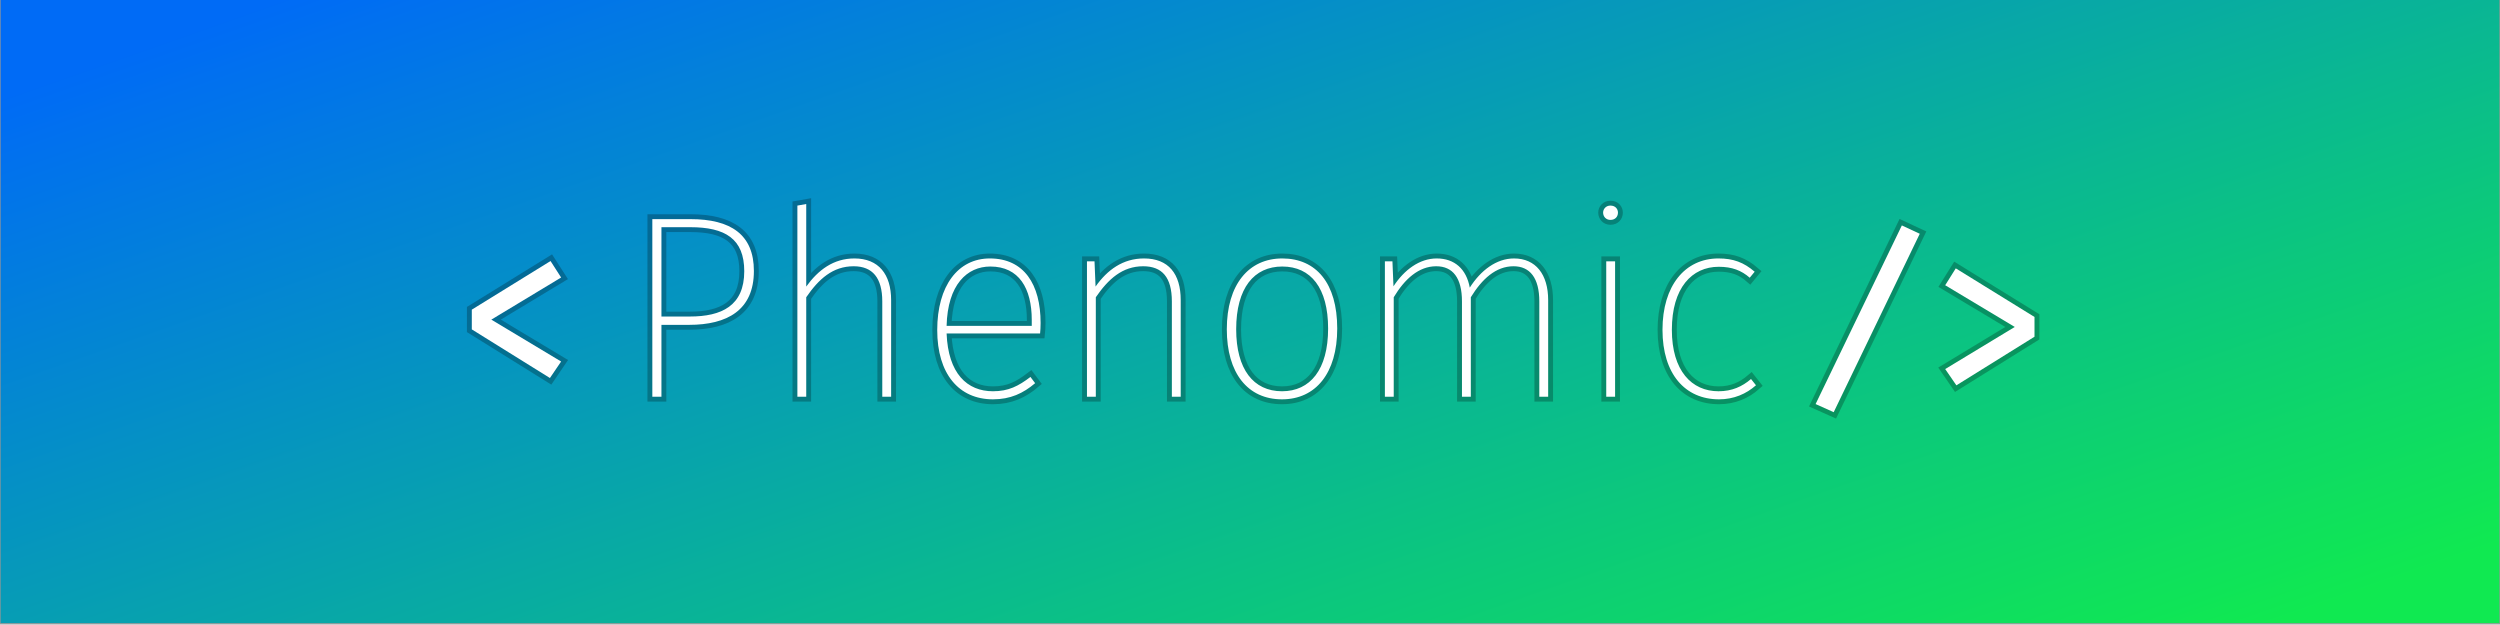
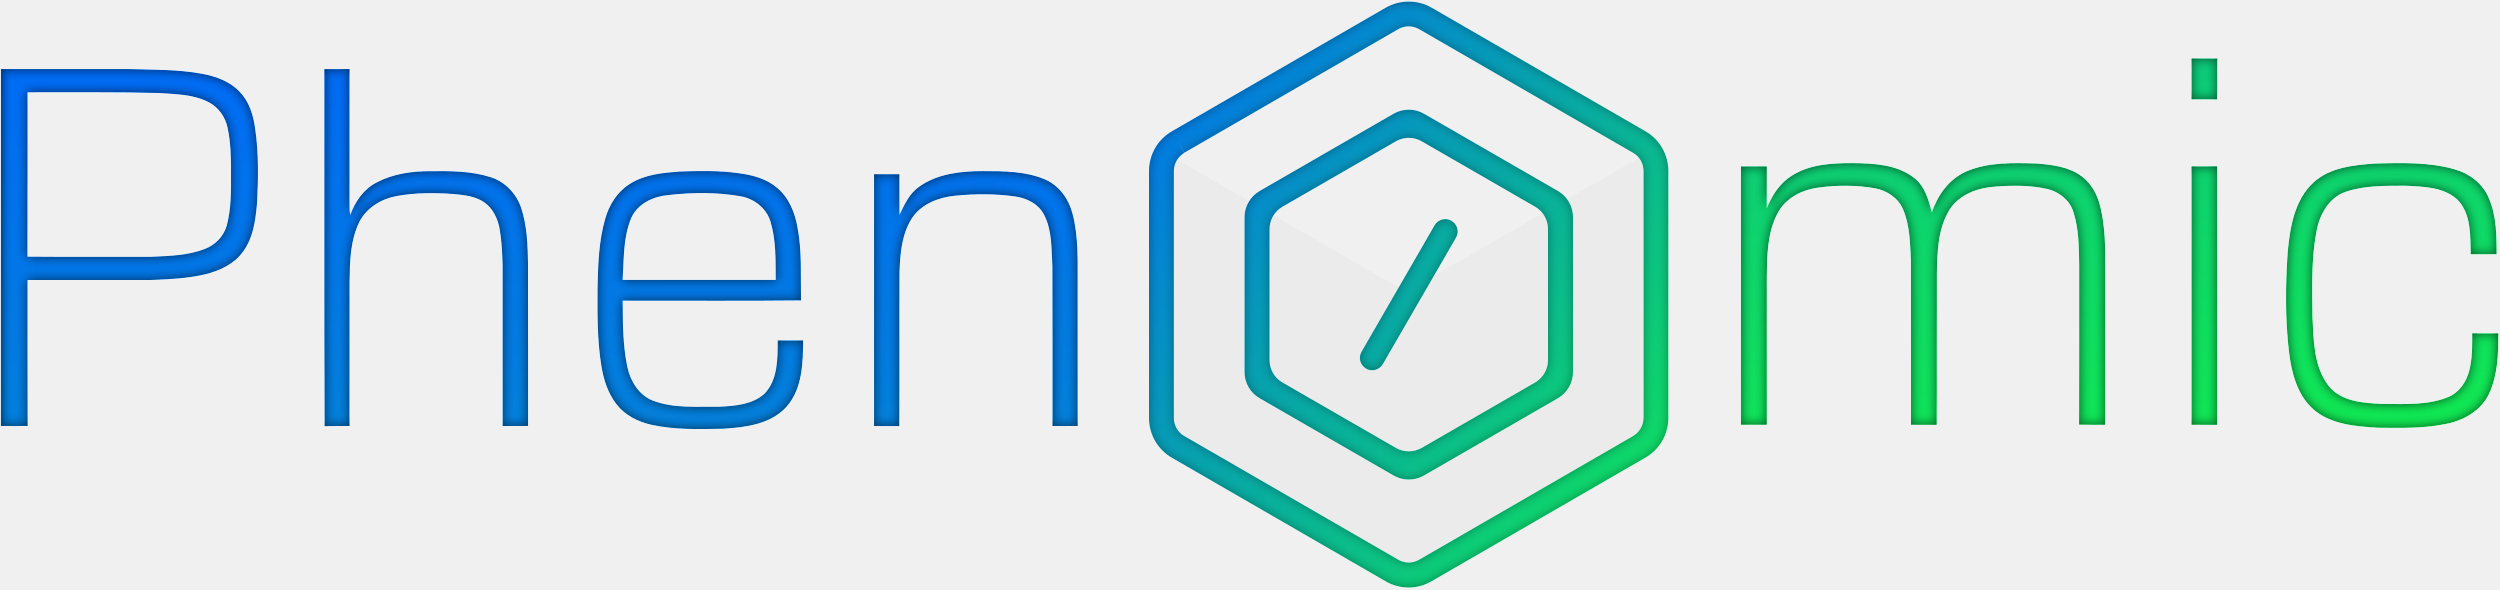
- <svg xmlns="http://www.w3.org/2000/svg" width="2048px" height="512px" viewBox="0 0 2048 512" version="1.1">
+ <svg xmlns="http://www.w3.org/2000/svg" xmlns:xlink="http://www.w3.org/1999/xlink" width="941px" height="222px" viewBox="0 0 941 222" version="1.1">
  <defs>
-     <linearGradient x1="0%" y1="16.218%" x2="100%" y2="86.723%" id="linearGradient-1">
+     <linearGradient x1="0%" y1="0%" x2="100%" y2="100%" id="linearGradient-1">
      <stop stop-color="#006BF6" offset="0%" />
      <stop stop-color="#10E951" offset="100%" />
    </linearGradient>
+     <path d="M89.139,218.397 L8.69,171.892 C3.331,168.838 0.028,163.103 0.028,156.931 L0.028,63.921 C0.028,57.75 3.331,52.015 8.69,48.96 L89.139,2.455 C94.498,-0.6 101.103,-0.6 106.4,2.455 L186.849,48.96 C192.208,52.015 195.511,57.75 195.511,63.921 L195.511,156.869 C195.511,163.04 192.208,168.775 186.849,171.83 L106.4,218.335 C103.783,219.893 100.792,220.704 97.8,220.704 C94.809,220.704 91.818,219.956 89.139,218.397 Z M10.996,53.012 L13.363,57.064 C10.933,58.498 9.375,61.116 9.375,63.921 L9.375,156.869 C9.375,159.674 10.871,162.354 13.363,163.726 L93.812,210.231 C96.243,211.665 99.296,211.665 101.726,210.231 L182.175,163.726 C184.605,162.292 186.163,159.674 186.163,156.869 L186.163,63.921 C186.163,61.116 184.668,58.435 182.175,57.064 L101.726,10.559 C99.296,9.125 96.243,9.125 93.812,10.559 L13.301,57.064 L10.996,53.012 L10.996,53.012 Z" id="path-2" />
+     <filter x="-50%" y="-50%" width="200%" height="200%" filterUnits="objectBoundingBox" id="filter-3">
+       <feGaussianBlur stdDeviation="2" in="SourceAlpha" result="shadowBlurInner1" />
+       <feOffset dx="0" dy="0" in="shadowBlurInner1" result="shadowOffsetInner1" />
+       <feComposite in="shadowOffsetInner1" in2="SourceAlpha" operator="arithmetic" k2="-1" k3="1" result="shadowInnerInner1" />
+       <feColorMatrix values="0 0 0 0 0   0 0 0 0 0   0 0 0 0 0  0 0 0 0.35 0" type="matrix" in="shadowInnerInner1" />
+     </filter>
+     <linearGradient x1="-28.198%" y1="-28.333%" x2="126.298%" y2="128.763%" id="linearGradient-4">
+       <stop stop-color="#006BF6" offset="0%" />
+       <stop stop-color="#10E951" offset="100%" />
+     </linearGradient>
+     <path d="M97.8,180.059 C95.869,180.059 93.875,179.56 92.13,178.563 L41.655,149.45 C38.165,147.455 35.984,143.653 35.984,139.601 L35.984,81.314 C35.984,77.262 38.165,73.521 41.655,71.464 L92.13,42.352 C95.619,40.357 99.981,40.357 103.471,42.352 L153.946,71.464 C157.436,73.459 159.617,77.262 159.617,81.314 L159.617,139.601 C159.617,143.653 157.436,147.393 153.946,149.45 L103.471,178.563 C101.726,179.56 99.732,180.059 97.8,180.059 L97.8,180.059 Z M97.8,169.462 C96.163,169.462 94.472,169.039 92.993,168.193 L50.203,143.514 C47.245,141.822 45.396,138.599 45.396,135.164 L45.396,85.751 C45.396,82.316 47.245,79.145 50.203,77.401 L92.993,52.721 C95.952,51.03 99.649,51.03 102.608,52.721 L145.398,77.401 C148.356,79.092 150.205,82.316 150.205,85.751 L150.205,135.164 C150.205,138.599 148.356,141.77 145.398,143.514 L102.608,168.193 C101.129,169.039 99.438,169.462 97.8,169.462 L97.8,169.462 Z" id="path-5" />
+     <filter x="-50%" y="-50%" width="200%" height="200%" filterUnits="objectBoundingBox" id="filter-6">
+       <feGaussianBlur stdDeviation="2" in="SourceAlpha" result="shadowBlurInner1" />
+       <feOffset dx="0" dy="0" in="shadowBlurInner1" result="shadowOffsetInner1" />
+       <feComposite in="shadowOffsetInner1" in2="SourceAlpha" operator="arithmetic" k2="-1" k3="1" result="shadowInnerInner1" />
+       <feColorMatrix values="0 0 0 0 0   0 0 0 0 0   0 0 0 0 0  0 0 0 0.35 0" type="matrix" in="shadowInnerInner1" />
+     </filter>
+     <linearGradient x1="-207.076%" y1="-148.096%" x2="299.84%" y2="247.376%" id="linearGradient-7">
+       <stop stop-color="#006BF6" offset="0%" />
+       <stop stop-color="#10E951" offset="100%" />
+     </linearGradient>
+     <path d="M84.029,138.915 C83.219,138.915 82.409,138.728 81.723,138.292 C79.48,136.983 78.732,134.115 80.041,131.933 L107.522,84.368 C108.83,82.124 111.697,81.376 113.878,82.685 C116.121,83.994 116.869,86.862 115.56,89.044 L88.079,136.546 C87.207,138.042 85.649,138.915 84.029,138.915 L84.029,138.915 Z" id="path-8" />
+     <filter x="-50%" y="-50%" width="200%" height="200%" filterUnits="objectBoundingBox" id="filter-9">
+       <feGaussianBlur stdDeviation="2" in="SourceAlpha" result="shadowBlurInner1" />
+       <feOffset dx="0" dy="0" in="shadowBlurInner1" result="shadowOffsetInner1" />
+       <feComposite in="shadowOffsetInner1" in2="SourceAlpha" operator="arithmetic" k2="-1" k3="1" result="shadowInnerInner1" />
+       <feColorMatrix values="0 0 0 0 0   0 0 0 0 0   0 0 0 0 0  0 0 0 0.35 0" type="matrix" in="shadowInnerInner1" />
+     </filter>
+     <linearGradient x1="5.228%" y1="-316.905%" x2="100%" y2="100%" id="linearGradient-10">
+       <stop stop-color="#006BF6" offset="0%" />
+       <stop stop-color="#0178E5" offset="10.699%" />
+       <stop stop-color="#10E951" offset="100%" />
+     </linearGradient>
+     <path d="M870.853,68.652 C877.119,62.978 885.976,62.173 894.027,61.565 C903.963,61.353 914.149,60.973 923.81,63.73 C929.325,65.242 934.33,68.986 936.662,74.303 C939.602,80.995 939.761,88.492 939.678,95.685 C936.442,95.685 933.214,95.693 929.986,95.685 C929.818,88.652 930.244,80.387 924.866,75.01 C919.64,70.308 912.12,70.262 905.505,69.883 C897.909,69.936 890.062,69.7 882.793,72.214 C876.519,74.425 873.033,80.813 871.901,87.034 C869.896,97.637 870.268,108.507 870.39,119.247 C870.807,128.081 870.815,137.887 876.451,145.232 C881.168,151.164 889.379,151.711 896.367,152.038 C904.889,152.007 913.852,152.775 921.873,149.303 C926.689,147.116 929.272,142.019 929.97,136.983 C930.601,133.185 930.57,129.319 930.57,125.476 C933.829,125.491 937.088,125.483 940.354,125.491 C940.354,133.147 940.149,141.168 936.845,148.232 C933.867,154.484 927.365,158.259 920.757,159.52 C912.212,161.327 903.439,161.046 894.764,160.978 C886.485,160.431 877.385,159.755 870.8,154.104 C864.602,148.597 862.482,140.067 861.548,132.137 C860.135,119.764 860.28,107.254 861.108,94.842 C861.981,85.568 863.652,75.283 870.853,68.652 Z M824.884,22.007 C828.127,22.014 831.37,21.969 834.614,22.045 C834.515,27.172 834.659,32.291 834.53,37.418 C831.31,37.373 828.097,37.396 824.884,37.396 L824.884,22.007 Z M824.884,62.636 C828.104,62.629 831.317,62.644 834.545,62.613 C834.614,95.04 834.599,127.466 834.553,159.892 C831.325,159.869 828.104,159.884 824.884,159.877 L824.884,62.636 Z M674.61,66.047 C681.347,61.808 689.611,61.421 697.344,61.413 C705.145,61.542 713.713,61.861 720.199,66.776 C724.438,69.86 725.873,75.146 727.142,79.962 C729.329,73.468 733.629,67.452 740.039,64.588 C748.357,61.011 757.654,61.307 766.526,61.573 C772.412,62.029 778.724,62.765 783.586,66.427 C787.27,69.153 789.48,73.43 790.536,77.812 C792.328,85.142 792.427,92.738 792.419,100.25 C792.412,120.128 792.419,139.999 792.419,159.877 C789.131,159.861 785.857,159.937 782.583,159.816 C782.682,139.702 782.591,119.589 782.629,99.475 C782.461,92.89 782.522,86.122 780.449,79.795 C779.104,75.367 775.086,72.192 770.688,71.121 C764.331,69.693 757.715,69.708 751.243,70.202 C744.589,70.589 737.502,73.08 733.773,78.937 C729.299,86.175 729.178,95.017 729.026,103.258 C728.942,122.141 729.079,141.024 728.957,159.907 C725.737,159.861 722.524,159.884 719.303,159.877 C719.288,139.224 719.333,118.571 719.28,97.918 C718.931,91.538 718.916,84.899 716.379,78.914 C714.594,74.569 710.317,71.698 705.79,70.862 C698.764,69.617 691.526,69.624 684.469,70.589 C678.271,71.364 671.982,74.562 669.05,80.304 C665.168,87.55 665.138,96.027 665.009,104.033 C665.001,122.642 664.994,141.252 665.016,159.854 C661.773,159.892 658.53,159.892 655.294,159.854 C655.309,127.458 655.317,95.062 655.294,62.659 C658.53,62.613 661.765,62.621 665.009,62.651 C665.009,67.9 664.986,73.156 665.016,78.405 C666.976,73.498 670.014,68.85 674.61,66.047 Z" id="path-11" />
+     <filter x="-50%" y="-50%" width="200%" height="200%" filterUnits="objectBoundingBox" id="filter-12">
+       <feGaussianBlur stdDeviation="2" in="SourceAlpha" result="shadowBlurInner1" />
+       <feOffset dx="0" dy="0" in="shadowBlurInner1" result="shadowOffsetInner1" />
+       <feComposite in="shadowOffsetInner1" in2="SourceAlpha" operator="arithmetic" k2="-1" k3="1" result="shadowInnerInner1" />
+       <feColorMatrix values="0 0 0 0 0   0 0 0 0 0   0 0 0 0 0  0 0 0 0.35 0" type="matrix" in="shadowInnerInner1" />
+     </filter>
+     <filter x="-50%" y="-50%" width="200%" height="200%" filterUnits="objectBoundingBox" id="filter-13">
+       <feGaussianBlur stdDeviation="2" in="SourceAlpha" result="shadowBlurInner1" />
+       <feOffset dx="0" dy="0" in="shadowBlurInner1" result="shadowOffsetInner1" />
+       <feComposite in="shadowOffsetInner1" in2="SourceAlpha" operator="arithmetic" k2="-1" k3="1" result="shadowInnerInner1" />
+       <feColorMatrix values="0 0 0 0 0   0 0 0 0 0   0 0 0 0 0  0 0 0 0.35 0" type="matrix" in="shadowInnerInner1" />
+     </filter>
+     <linearGradient x1="0%" y1="0%" x2="32.555%" y2="625.111%" id="linearGradient-14">
+       <stop stop-color="#006BF6" offset="0%" />
+       <stop stop-color="#10E951" offset="100%" />
+     </linearGradient>
+     <path d="M346.058,70.232 C352.941,65.369 361.698,64.436 369.898,64.422 C377.796,64.436 386.019,64.429 393.406,67.589 C398.683,69.906 402.288,74.947 403.679,80.446 C405.996,89.261 405.581,98.454 405.611,107.484 C405.618,125.092 405.589,142.708 405.626,160.324 C402.465,160.383 399.312,160.353 396.159,160.353 C396.137,140.243 396.196,120.14 396.13,100.03 C395.7,93.517 396.093,86.53 392.88,80.616 C390.771,76.619 386.374,74.517 382.059,73.925 C374.576,72.867 366.953,72.904 359.447,73.651 C353.245,74.258 346.709,76.775 343.186,82.193 C339.411,88.129 338.79,95.397 338.568,102.258 C338.471,121.628 338.612,141.005 338.494,160.383 C335.326,160.338 332.158,160.361 328.997,160.353 C328.99,128.771 328.99,97.181 328.997,65.598 C332.173,65.591 335.348,65.591 338.531,65.598 C338.545,70.705 338.523,75.805 338.545,80.912 C340.448,76.997 342.342,72.785 346.058,70.232 Z M236.929,69.344 C242.532,65.687 249.386,65.073 255.885,64.577 C263.279,64.347 270.725,64.162 278.075,65.221 C283.219,65.887 288.518,67.286 292.523,70.757 C297.03,74.51 299.265,80.246 300.205,85.893 C301.915,94.857 301.271,104.005 301.501,113.065 C279.133,113.316 256.743,113.102 234.368,113.176 C234.398,121.525 234.398,129.962 236.123,138.171 C237.262,143.485 240.43,148.681 245.656,150.783 C253.635,153.847 262.354,153.003 270.725,153.114 C276.631,152.811 283.241,152.352 287.815,148.148 C292.841,142.856 292.722,134.973 292.73,128.149 C295.912,128.156 299.103,128.127 302.293,128.164 C302.211,136.646 302.011,146.172 296.157,152.937 C290.213,159.672 280.68,160.827 272.235,161.36 C263.205,161.545 254.049,161.819 245.175,159.865 C240.112,158.725 235.146,156.245 231.97,152.026 C228.817,147.926 227.219,142.863 226.39,137.815 C224.813,128.26 224.88,118.542 224.917,108.89 C225.124,99.956 225.324,90.867 227.862,82.23 C229.313,77.086 232.363,72.245 236.929,69.344 Z M251.503,73.407 C260.54,72.386 269.77,72.275 278.748,73.851 C283.929,74.747 288.577,78.41 290.073,83.54 C292.167,90.593 291.938,98.069 291.99,105.36 C272.783,105.397 253.568,105.367 234.354,105.374 C234.842,97.514 234.472,89.276 237.64,81.897 C240.075,76.567 245.93,73.918 251.503,73.407 Z M122.102,26.015 C125.255,26 128.408,26.007 131.561,26.007 L131.561,77.804 C131.553,78.855 131.657,79.906 131.82,80.949 C133.67,75.909 136.912,71.142 141.819,68.677 C147.955,65.436 155.009,64.444 161.878,64.459 C169.568,64.385 177.465,64.347 184.852,66.775 C190.203,68.515 194.37,72.985 196.147,78.27 C198.382,85.005 198.597,92.192 198.737,99.231 C198.76,119.6 198.715,139.962 198.76,160.331 C195.569,160.375 192.387,160.353 189.197,160.353 C189.197,140.243 189.204,120.133 189.197,100.016 C189.078,95.367 188.871,90.69 188.064,86.093 C187.354,82.23 185.533,78.351 182.21,76.079 C178.879,73.829 174.764,73.4 170.87,73.015 C163.669,72.489 156.371,72.474 149.243,73.777 C143.433,74.85 137.837,78.24 135.173,83.658 C131.812,90.556 131.657,98.439 131.568,105.959 C131.546,124.093 131.561,142.227 131.561,160.353 C128.437,160.361 125.306,160.324 122.183,160.398 C122.005,115.603 122.168,70.809 122.102,26.015 Z M0.361,26.007 C16.222,26.007 32.076,26.015 47.93,26 C57.323,26.281 66.79,26.089 76.071,27.791 C81.297,28.776 86.648,30.693 90.319,34.704 C93.798,38.338 95.3,43.357 95.996,48.219 C97.38,57.545 97.21,67.012 96.744,76.397 C96.166,82.718 95.352,89.446 91.466,94.694 C88.188,99.327 82.77,101.836 77.418,103.191 C70.668,104.797 63.703,105.115 56.798,105.382 C41.321,105.411 25.837,105.382 10.36,105.397 C10.382,123.701 10.338,142.005 10.39,160.309 C7.037,160.39 3.691,160.375 0.346,160.316 C0.383,115.552 0.353,70.779 0.361,26.007 Z M10.368,34.719 C26.851,34.756 43.349,34.549 59.825,34.993 C66.087,35.444 72.674,35.452 78.395,38.368 C82.222,40.248 84.886,44.06 85.701,48.205 C86.877,53.793 87.011,59.544 86.959,65.236 C86.981,71.764 87.077,78.418 85.397,84.783 C84.28,88.891 81.06,92.244 77.093,93.724 C70.668,96.256 63.629,96.33 56.835,96.678 C41.328,96.655 25.822,96.759 10.323,96.618 C10.419,75.99 10.338,55.355 10.368,34.719 Z" id="path-15" />
+     <filter x="-50%" y="-50%" width="200%" height="200%" filterUnits="objectBoundingBox" id="filter-16">
+       <feGaussianBlur stdDeviation="2" in="SourceAlpha" result="shadowBlurInner1" />
+       <feOffset dx="0" dy="0" in="shadowBlurInner1" result="shadowOffsetInner1" />
+       <feComposite in="shadowOffsetInner1" in2="SourceAlpha" operator="arithmetic" k2="-1" k3="1" result="shadowInnerInner1" />
+       <feColorMatrix values="0 0 0 0 0   0 0 0 0 0   0 0 0 0 0  0 0 0 0.35 0" type="matrix" in="shadowInnerInner1" />
+     </filter>
+     <filter x="-50%" y="-50%" width="200%" height="200%" filterUnits="objectBoundingBox" id="filter-17">
+       <feGaussianBlur stdDeviation="2" in="SourceAlpha" result="shadowBlurInner1" />
+       <feOffset dx="0" dy="0" in="shadowBlurInner1" result="shadowOffsetInner1" />
+       <feComposite in="shadowOffsetInner1" in2="SourceAlpha" operator="arithmetic" k2="-1" k3="1" result="shadowInnerInner1" />
+       <feColorMatrix values="0 0 0 0 0   0 0 0 0 0   0 0 0 0 0  0 0 0 0.35 0" type="matrix" in="shadowInnerInner1" />
+     </filter>
  </defs>
  <g id="Phenomic" stroke="none" stroke-width="1" fill="none" fill-rule="evenodd">
-     <g id="logo-with-text-on-background" transform="translate(0, -1)">
-       <rect id="Rectangle-1" stroke="#979797" fill="url(#linearGradient-1)" x="0" y="0" width="2048" height="512" />
-       <g id="logo-with-text" transform="translate(341, 163)">
-         <g id="stroked" transform="translate(45, 5)" stroke-opacity="0.25" stroke="#000000" stroke-width="8">
-           <path d="M65,46.834 L0.5,86.667 L0.5,102.833 L64.5,142.667 L73.666,129.167 L16.5,94.833 L73.666,60.334 L65,46.834 Z" id="&lt;" />
-           <path d="M179.533,12.506 L148.387,12.506 L148.387,158 L155.853,158 L155.853,99.12 L178.467,99.12 C209.614,99.12 231.587,87.173 231.587,54.96 C231.587,25.093 212.6,12.506 179.533,12.506 L179.533,12.506 Z M179.107,92.293 L155.853,92.293 L155.853,19.12 L179.533,19.12 C207.907,19.12 223.694,28.506 223.694,55.173 C223.694,83.546 205.134,92.293 179.107,92.293 L179.107,92.293 Z M313.934,44.72 C296.867,44.72 284.28,54.106 274.467,67.76 L274.467,0.133 L267.214,1.413 L267.214,158 L274.467,158 L274.467,76.506 C284.707,61.573 296.227,51.12 313.294,51.12 C328.867,51.12 336.761,60.72 336.761,79.92 L336.761,158 L344.014,158 L344.014,78.853 C344.014,57.733 333.774,44.72 313.934,44.72 L313.934,44.72 Z M466.468,97.627 C466.468,65.84 452.814,44.72 424.867,44.72 C398.841,44.72 381.774,67.12 381.774,103.387 C381.774,139.227 399.481,160.133 427.427,160.133 C441.721,160.133 452.174,155.227 461.988,146.907 L458.148,141.787 C448.334,149.253 440.227,153.52 427.427,153.52 C406.307,153.52 390.734,139.013 389.454,106.16 L466.041,106.16 C466.254,104.24 466.468,100.827 466.468,97.627 L466.468,97.627 Z M459.214,99.973 L389.454,99.973 C390.307,66.053 406.307,51.333 425.294,51.333 C448.761,51.333 459.214,69.253 459.214,95.067 L459.214,99.973 Z M551.161,44.72 C533.881,44.72 521.081,54.106 511.481,67.76 L510.628,47.066 L504.441,47.066 L504.441,158 L511.694,158 L511.694,76.506 C521.934,61.573 533.454,51.12 550.521,51.12 C566.094,51.12 573.988,60.293 573.988,79.92 L573.988,158 L581.241,158 L581.241,78.853 C581.241,57.306 571.214,44.72 551.161,44.72 L551.161,44.72 Z M664.441,44.72 C636.921,44.72 619.001,66.053 619.001,102.747 C619.001,138.587 636.068,160.133 664.228,160.133 C691.748,160.133 709.455,138.8 709.455,102.107 C709.455,64.986 692.175,44.72 664.441,44.72 L664.441,44.72 Z M664.441,51.333 C687.908,51.333 701.988,69.04 701.988,102.107 C701.988,135.813 687.268,153.52 664.228,153.52 C640.761,153.52 626.681,135.387 626.681,102.747 C626.681,68.826 641.401,51.333 664.441,51.333 L664.441,51.333 Z M854.309,44.72 C839.802,44.72 827.002,54.533 818.042,68.613 C815.268,53.466 805.668,44.72 790.948,44.72 C776.868,44.72 764.282,54.106 755.535,67.546 L754.682,47.066 L748.495,47.066 L748.495,158 L755.748,158 L755.748,76.506 C764.708,61.573 776.228,51.12 790.522,51.12 C804.175,51.12 811.642,60.72 811.642,79.92 L811.642,158 L818.895,158 L818.895,76.506 C828.068,61.573 839.375,51.12 853.882,51.12 C867.322,51.12 875.002,60.72 875.002,79.92 L875.002,158 L882.255,158 L882.255,78.853 C882.255,57.733 872.015,44.72 854.309,44.72 L854.309,44.72 Z M933.242,1.413 C929.615,1.413 927.269,4.186 927.269,7.173 C927.269,10.373 929.615,13.146 933.242,13.146 C937.295,13.146 939.429,10.373 939.429,7.173 C939.429,4.186 937.295,1.413 933.242,1.413 L933.242,1.413 Z M937.082,47.066 L929.829,47.066 L929.829,158 L937.082,158 L937.082,47.066 Z M1021.776,44.72 C994.256,44.72 975.909,67.12 975.909,103.173 C975.909,139.44 994.469,160.133 1022.202,160.133 C1034.362,160.133 1044.602,155.653 1052.496,148.613 L1048.442,143.493 C1041.189,149.68 1032.869,153.52 1021.776,153.52 C999.802,153.52 983.589,136.667 983.589,103.173 C983.589,68.826 1000.016,51.546 1021.989,51.546 C1032.869,51.546 1040.549,54.533 1047.376,60.506 L1051.429,55.6 C1042.469,47.92 1033.936,44.72 1021.776,44.72 L1021.776,44.72 Z" id="Phenomic" />
-           <path d="M1116.167,170.667 L1186.666,24.5 L1172,17.667 L1101.333,164 L1116.167,170.667 Z M1216.166,52.834 L1207.5,66.667 L1264.5,100.833 L1207.5,135.333 L1216.666,148.667 L1280.666,108.833 L1280.666,92.667 L1216.166,52.834 Z" id="/&gt;" />
-         </g>
-         <g id="overlay" transform="translate(45, 5)" fill="#FFFFFF">
-           <path d="M65,46.834 L0.5,86.667 L0.5,102.833 L64.5,142.667 L73.666,129.167 L16.5,94.833 L73.666,60.334 L65,46.834 Z" id="&lt;-copy" />
-           <path d="M179.533,12.506 L148.387,12.506 L148.387,158 L155.853,158 L155.853,99.12 L178.467,99.12 C209.614,99.12 231.587,87.173 231.587,54.96 C231.587,25.093 212.6,12.506 179.533,12.506 L179.533,12.506 Z M179.107,92.293 L155.853,92.293 L155.853,19.12 L179.533,19.12 C207.907,19.12 223.694,28.506 223.694,55.173 C223.694,83.546 205.134,92.293 179.107,92.293 L179.107,92.293 Z M313.934,44.72 C296.867,44.72 284.28,54.106 274.467,67.76 L274.467,0.133 L267.214,1.413 L267.214,158 L274.467,158 L274.467,76.506 C284.707,61.573 296.227,51.12 313.294,51.12 C328.867,51.12 336.761,60.72 336.761,79.92 L336.761,158 L344.014,158 L344.014,78.853 C344.014,57.733 333.774,44.72 313.934,44.72 L313.934,44.72 Z M466.468,97.627 C466.468,65.84 452.814,44.72 424.867,44.72 C398.841,44.72 381.774,67.12 381.774,103.387 C381.774,139.227 399.481,160.133 427.427,160.133 C441.721,160.133 452.174,155.227 461.988,146.907 L458.148,141.787 C448.334,149.253 440.227,153.52 427.427,153.52 C406.307,153.52 390.734,139.013 389.454,106.16 L466.041,106.16 C466.254,104.24 466.468,100.827 466.468,97.627 L466.468,97.627 Z M459.214,99.973 L389.454,99.973 C390.307,66.053 406.307,51.333 425.294,51.333 C448.761,51.333 459.214,69.253 459.214,95.067 L459.214,99.973 Z M551.161,44.72 C533.881,44.72 521.081,54.106 511.481,67.76 L510.628,47.066 L504.441,47.066 L504.441,158 L511.694,158 L511.694,76.506 C521.934,61.573 533.454,51.12 550.521,51.12 C566.094,51.12 573.988,60.293 573.988,79.92 L573.988,158 L581.241,158 L581.241,78.853 C581.241,57.306 571.214,44.72 551.161,44.72 L551.161,44.72 Z M664.441,44.72 C636.921,44.72 619.001,66.053 619.001,102.747 C619.001,138.587 636.068,160.133 664.228,160.133 C691.748,160.133 709.455,138.8 709.455,102.107 C709.455,64.986 692.175,44.72 664.441,44.72 L664.441,44.72 Z M664.441,51.333 C687.908,51.333 701.988,69.04 701.988,102.107 C701.988,135.813 687.268,153.52 664.228,153.52 C640.761,153.52 626.681,135.387 626.681,102.747 C626.681,68.826 641.401,51.333 664.441,51.333 L664.441,51.333 Z M854.309,44.72 C839.802,44.72 827.002,54.533 818.042,68.613 C815.268,53.466 805.668,44.72 790.948,44.72 C776.868,44.72 764.282,54.106 755.535,67.546 L754.682,47.066 L748.495,47.066 L748.495,158 L755.748,158 L755.748,76.506 C764.708,61.573 776.228,51.12 790.522,51.12 C804.175,51.12 811.642,60.72 811.642,79.92 L811.642,158 L818.895,158 L818.895,76.506 C828.068,61.573 839.375,51.12 853.882,51.12 C867.322,51.12 875.002,60.72 875.002,79.92 L875.002,158 L882.255,158 L882.255,78.853 C882.255,57.733 872.015,44.72 854.309,44.72 L854.309,44.72 Z M933.242,1.413 C929.615,1.413 927.269,4.186 927.269,7.173 C927.269,10.373 929.615,13.146 933.242,13.146 C937.295,13.146 939.429,10.373 939.429,7.173 C939.429,4.186 937.295,1.413 933.242,1.413 L933.242,1.413 Z M937.082,47.066 L929.829,47.066 L929.829,158 L937.082,158 L937.082,47.066 Z M1021.776,44.72 C994.256,44.72 975.909,67.12 975.909,103.173 C975.909,139.44 994.469,160.133 1022.202,160.133 C1034.362,160.133 1044.602,155.653 1052.496,148.613 L1048.442,143.493 C1041.189,149.68 1032.869,153.52 1021.776,153.52 C999.802,153.52 983.589,136.667 983.589,103.173 C983.589,68.826 1000.016,51.546 1021.989,51.546 C1032.869,51.546 1040.549,54.533 1047.376,60.506 L1051.429,55.6 C1042.469,47.92 1033.936,44.72 1021.776,44.72 L1021.776,44.72 Z" id="Phenomic-Copy" />
-           <path d="M1116.167,170.667 L1186.666,24.5 L1172,17.667 L1101.333,164 L1116.167,170.667 Z M1216.166,52.834 L1207.5,66.667 L1264.5,100.833 L1207.5,135.333 L1216.666,148.667 L1280.666,108.833 L1280.666,92.667 L1216.166,52.834 Z" id="/&gt;-copy" />
+     <g id="logo-with-text-on-white" transform="translate(-552, -147)">
+       <g id="Group-2" transform="translate(523, 132)">
+         <g id="Phenomic-full-logo-with-path-Copy" transform="translate(29, 15)">
+           <g id="Phenomic-Logo" transform="translate(432.4599, 0.432501)">
+             <polygon id="Shape" fill-opacity="0.02" fill="#000000" points="5.512 56.69 96.803 109.429 188.407 56.69 188.407 163.29 96.99 216.215 4.328 162.604" />
+             <g id="Shape">
+               <use fill="url(#linearGradient-1)" fill-rule="evenodd" xlink:href="#path-2" />
+               <use fill="black" fill-opacity="1" filter="url(#filter-3)" xlink:href="#path-2" />
+             </g>
+             <g id="Shape">
+               <use fill="url(#linearGradient-4)" fill-rule="evenodd" xlink:href="#path-5" />
+               <use fill="black" fill-opacity="1" filter="url(#filter-6)" xlink:href="#path-5" />
+             </g>
+             <g id="Shape">
+               <use fill="url(#linearGradient-7)" fill-rule="evenodd" xlink:href="#path-8" />
+               <use fill="black" fill-opacity="1" filter="url(#filter-9)" xlink:href="#path-8" />
+             </g>
+           </g>
+           <g id="mic">
+             <use fill="url(#linearGradient-10)" fill-rule="evenodd" xlink:href="#path-11" />
+             <use fill="black" fill-opacity="1" filter="url(#filter-12)" xlink:href="#path-11" />
+             <use fill="black" fill-opacity="1" filter="url(#filter-13)" xlink:href="#path-11" />
+           </g>
+           <g id="Pheno">
+             <use fill="url(#linearGradient-14)" fill-rule="evenodd" xlink:href="#path-15" />
+             <use fill="black" fill-opacity="1" filter="url(#filter-16)" xlink:href="#path-15" />
+             <use fill="black" fill-opacity="1" filter="url(#filter-17)" xlink:href="#path-15" />
+           </g>
        </g>
      </g>
    </g>
  </g>
</svg>
